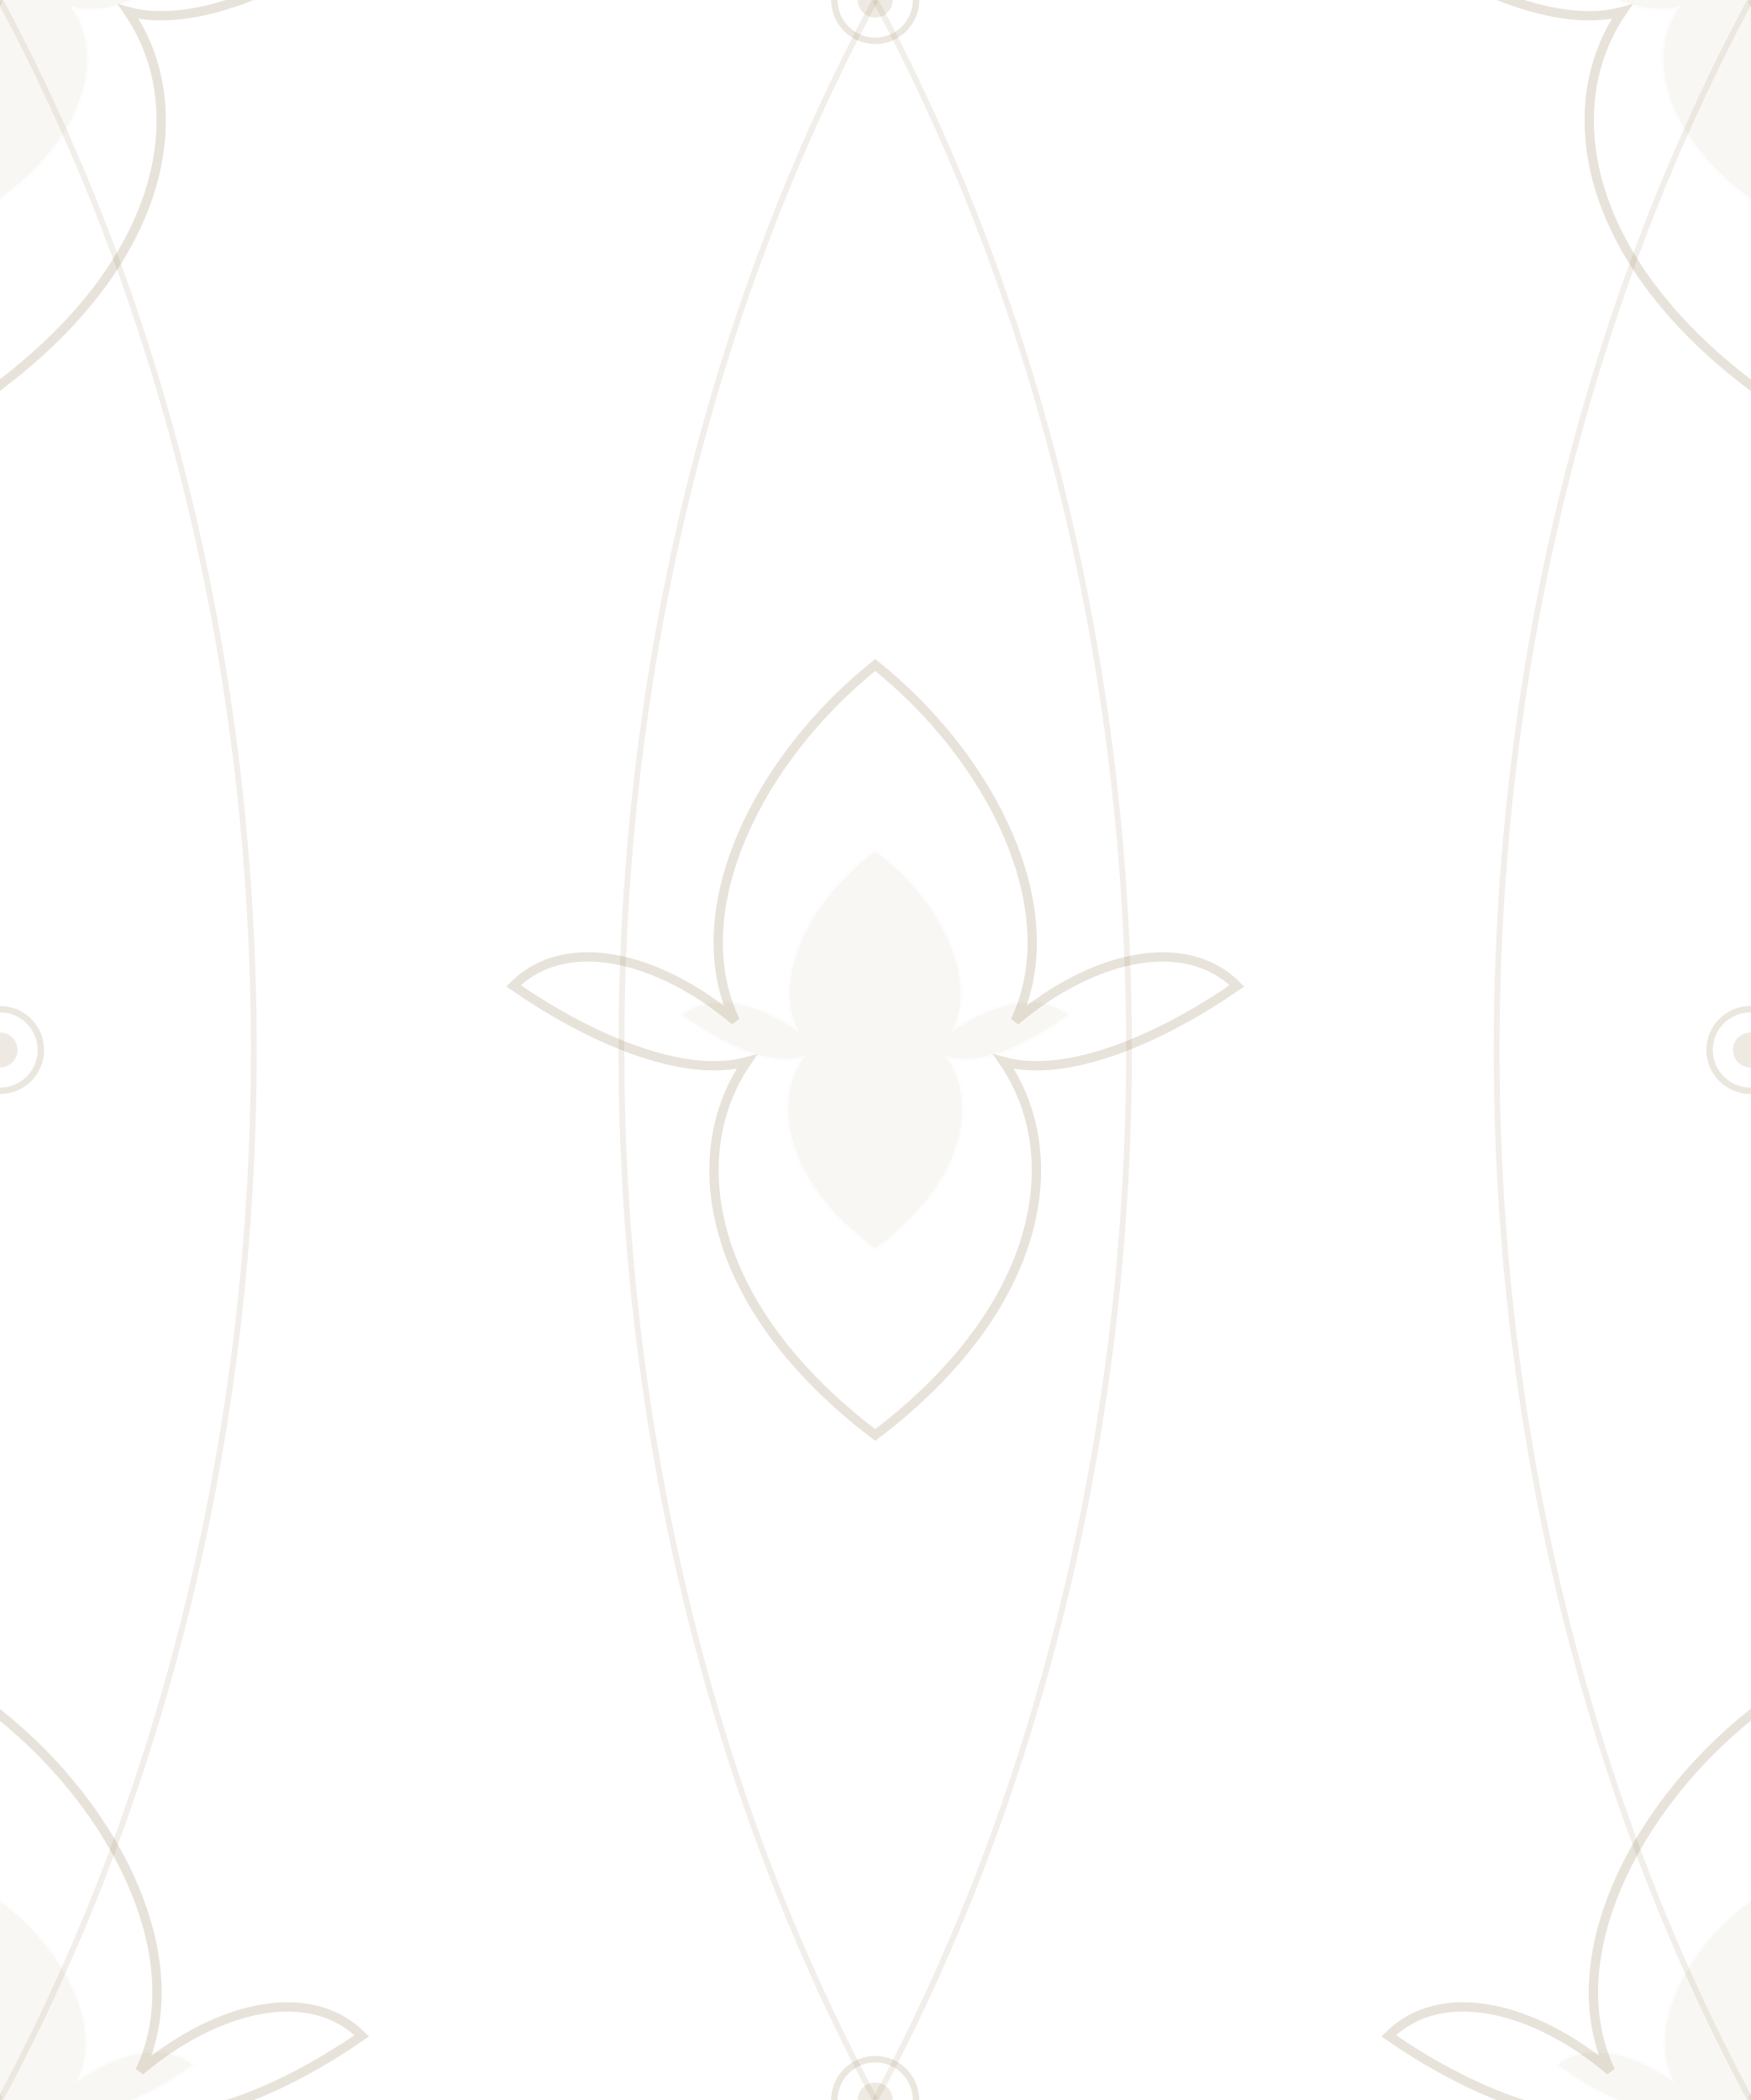
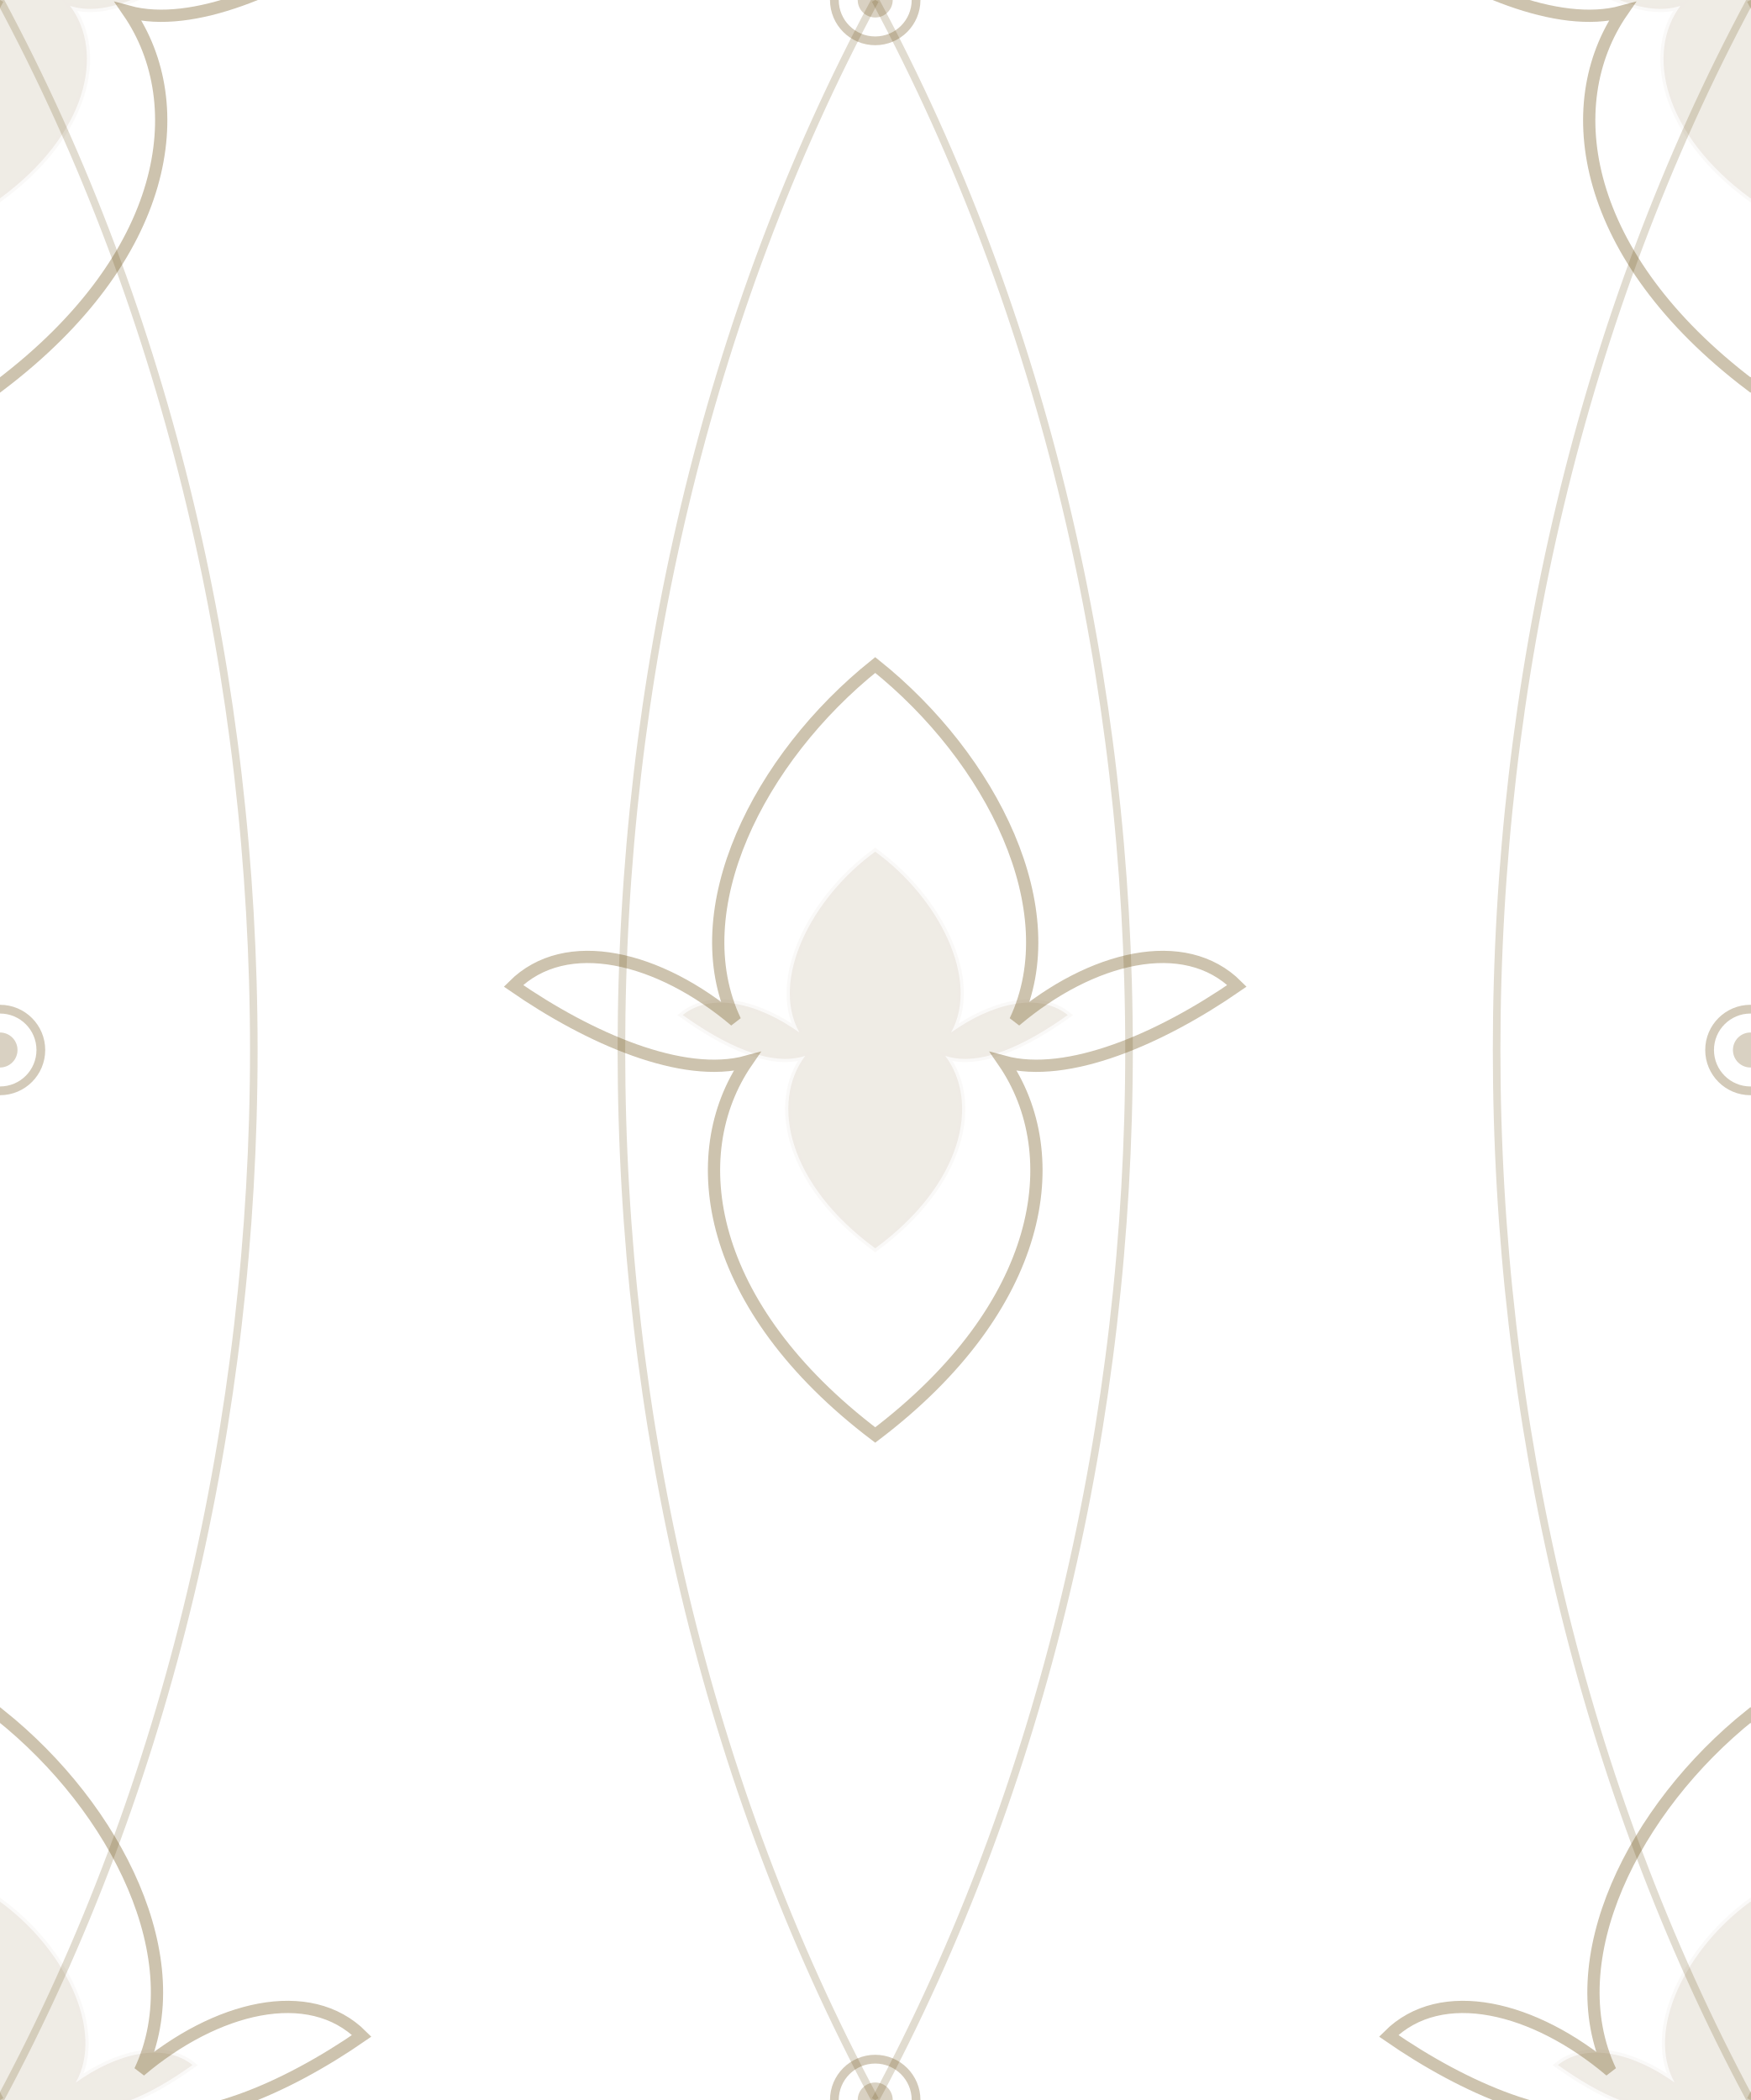
<svg xmlns="http://www.w3.org/2000/svg" width="300" height="360" viewBox="0 0 300 360">
  <style>
-  .m{fill:none;stroke:#6B4E13;stroke-width:1.6;opacity:.16}
-  .i{fill:#6B4E13;opacity:.05;stroke:#6B4E13;stroke-width:.8;stroke-opacity:.13}
-  .l{fill:none;stroke:#6B4E13;stroke-width:1;opacity:.09}
-  .d{fill:none;stroke:#6B4E13;stroke-width:1.1;opacity:.14}
-  .d2{fill:#6B4E13;opacity:.12}
+  .m{fill:none;stroke:#6B4E13;stroke-width:2.1;opacity:.34}
+  .i{fill:#6B4E13;opacity:.11;stroke:#6B4E13;stroke-width:1.1;stroke-opacity:.28}
+  .l{fill:none;stroke:#6B4E13;stroke-width:1.3;opacity:.20}
+  .d{fill:none;stroke:#6B4E13;stroke-width:1.5;opacity:.30}
+  .d2{fill:#6B4E13;opacity:.26}
</style>
  <path class="l" d="M0 0 C-58 108.0 -58 252 0 360 " />
  <path class="l" d="M0 0 C58 108.0 58 252 0 360 " />
  <path class="l" d="M300 0 C242 108.0 242 252 300 360 " />
  <path class="l" d="M300 0 C358 108.0 358 252 300 360 " />
  <path class="l" d="M150.0 0 C92.0 108.0 92.0 252 150.0 360" />
  <path class="l" d="M150.0 0 C208.0 108.0 208.0 252 150.0 360" />
  <path class="m" transform="translate(150.0 180.0) scale(1.0)" d="M0 -66 C20 -50 33 -24 24 -5 C37 -16 53 -20 62 -11 C49 -2 33 5 22 2 C33 18 29 44 0 66 C-29 44 -33 18 -22 2 C-33 5 -49 -2 -62 -11 C-53 -20 -37 -16 -24 -5 C-33 -24 -20 -50 0 -66 Z" />
  <path class="i" transform="translate(150.0 180.0) scale(1.0)" d="M0 -34 C11 -26 18 -12 13 -3 C20 -8 28 -10 33 -6 C26 -1 18 3 12 1 C18 9 15 23 0 34 C-15 23 -18 9 -12 1 C-18 3 -26 -1 -33 -6 C-28 -10 -20 -8 -13 -3 C-18 -12 -11 -26 0 -34 Z" />
  <path class="m" transform="translate(0 0) scale(1.0)" d="M0 -66 C20 -50 33 -24 24 -5 C37 -16 53 -20 62 -11 C49 -2 33 5 22 2 C33 18 29 44 0 66 C-29 44 -33 18 -22 2 C-33 5 -49 -2 -62 -11 C-53 -20 -37 -16 -24 -5 C-33 -24 -20 -50 0 -66 Z" />
  <path class="i" transform="translate(0 0) scale(1.0)" d="M0 -34 C11 -26 18 -12 13 -3 C20 -8 28 -10 33 -6 C26 -1 18 3 12 1 C18 9 15 23 0 34 C-15 23 -18 9 -12 1 C-18 3 -26 -1 -33 -6 C-28 -10 -20 -8 -13 -3 C-18 -12 -11 -26 0 -34 Z" />
  <path class="m" transform="translate(300 0) scale(1.0)" d="M0 -66 C20 -50 33 -24 24 -5 C37 -16 53 -20 62 -11 C49 -2 33 5 22 2 C33 18 29 44 0 66 C-29 44 -33 18 -22 2 C-33 5 -49 -2 -62 -11 C-53 -20 -37 -16 -24 -5 C-33 -24 -20 -50 0 -66 Z" />
  <path class="i" transform="translate(300 0) scale(1.0)" d="M0 -34 C11 -26 18 -12 13 -3 C20 -8 28 -10 33 -6 C26 -1 18 3 12 1 C18 9 15 23 0 34 C-15 23 -18 9 -12 1 C-18 3 -26 -1 -33 -6 C-28 -10 -20 -8 -13 -3 C-18 -12 -11 -26 0 -34 Z" />
  <path class="m" transform="translate(0 360) scale(1.0)" d="M0 -66 C20 -50 33 -24 24 -5 C37 -16 53 -20 62 -11 C49 -2 33 5 22 2 C33 18 29 44 0 66 C-29 44 -33 18 -22 2 C-33 5 -49 -2 -62 -11 C-53 -20 -37 -16 -24 -5 C-33 -24 -20 -50 0 -66 Z" />
  <path class="i" transform="translate(0 360) scale(1.0)" d="M0 -34 C11 -26 18 -12 13 -3 C20 -8 28 -10 33 -6 C26 -1 18 3 12 1 C18 9 15 23 0 34 C-15 23 -18 9 -12 1 C-18 3 -26 -1 -33 -6 C-28 -10 -20 -8 -13 -3 C-18 -12 -11 -26 0 -34 Z" />
  <path class="m" transform="translate(300 360) scale(1.0)" d="M0 -66 C20 -50 33 -24 24 -5 C37 -16 53 -20 62 -11 C49 -2 33 5 22 2 C33 18 29 44 0 66 C-29 44 -33 18 -22 2 C-33 5 -49 -2 -62 -11 C-53 -20 -37 -16 -24 -5 C-33 -24 -20 -50 0 -66 Z" />
  <path class="i" transform="translate(300 360) scale(1.0)" d="M0 -34 C11 -26 18 -12 13 -3 C20 -8 28 -10 33 -6 C26 -1 18 3 12 1 C18 9 15 23 0 34 C-15 23 -18 9 -12 1 C-18 3 -26 -1 -33 -6 C-28 -10 -20 -8 -13 -3 C-18 -12 -11 -26 0 -34 Z" />
  <circle class="d" cx="0" cy="180.0" r="7" />
  <circle class="d2" cx="0" cy="180.0" r="3" />
  <circle class="d" cx="300" cy="180.0" r="7" />
  <circle class="d2" cx="300" cy="180.0" r="3" />
  <circle class="d" cx="150.0" cy="0" r="7" />
  <circle class="d2" cx="150.0" cy="0" r="3" />
  <circle class="d" cx="150.0" cy="360" r="7" />
  <circle class="d2" cx="150.0" cy="360" r="3" />
</svg>
